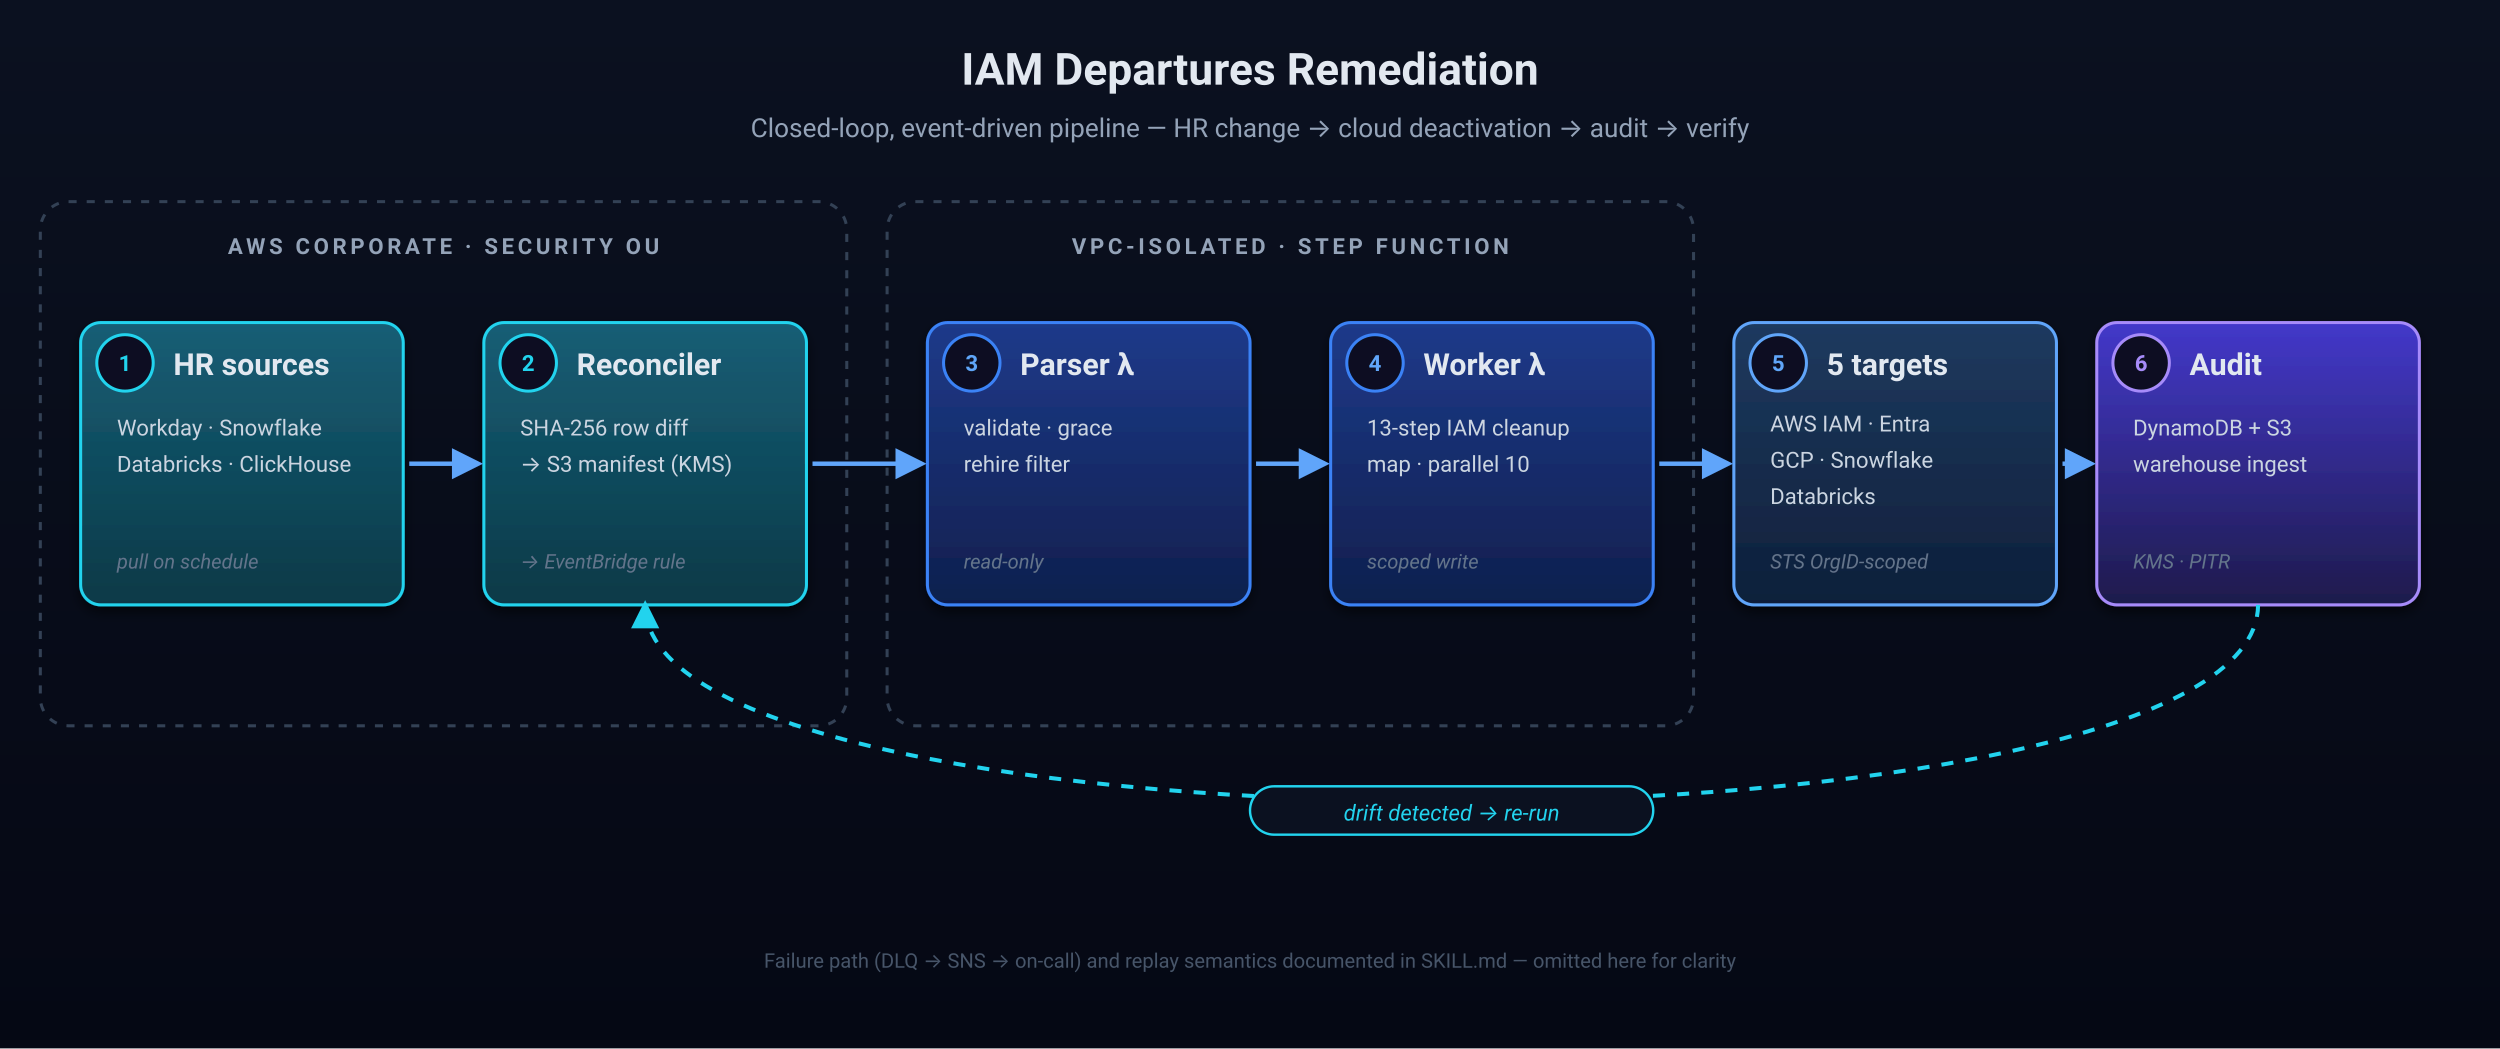
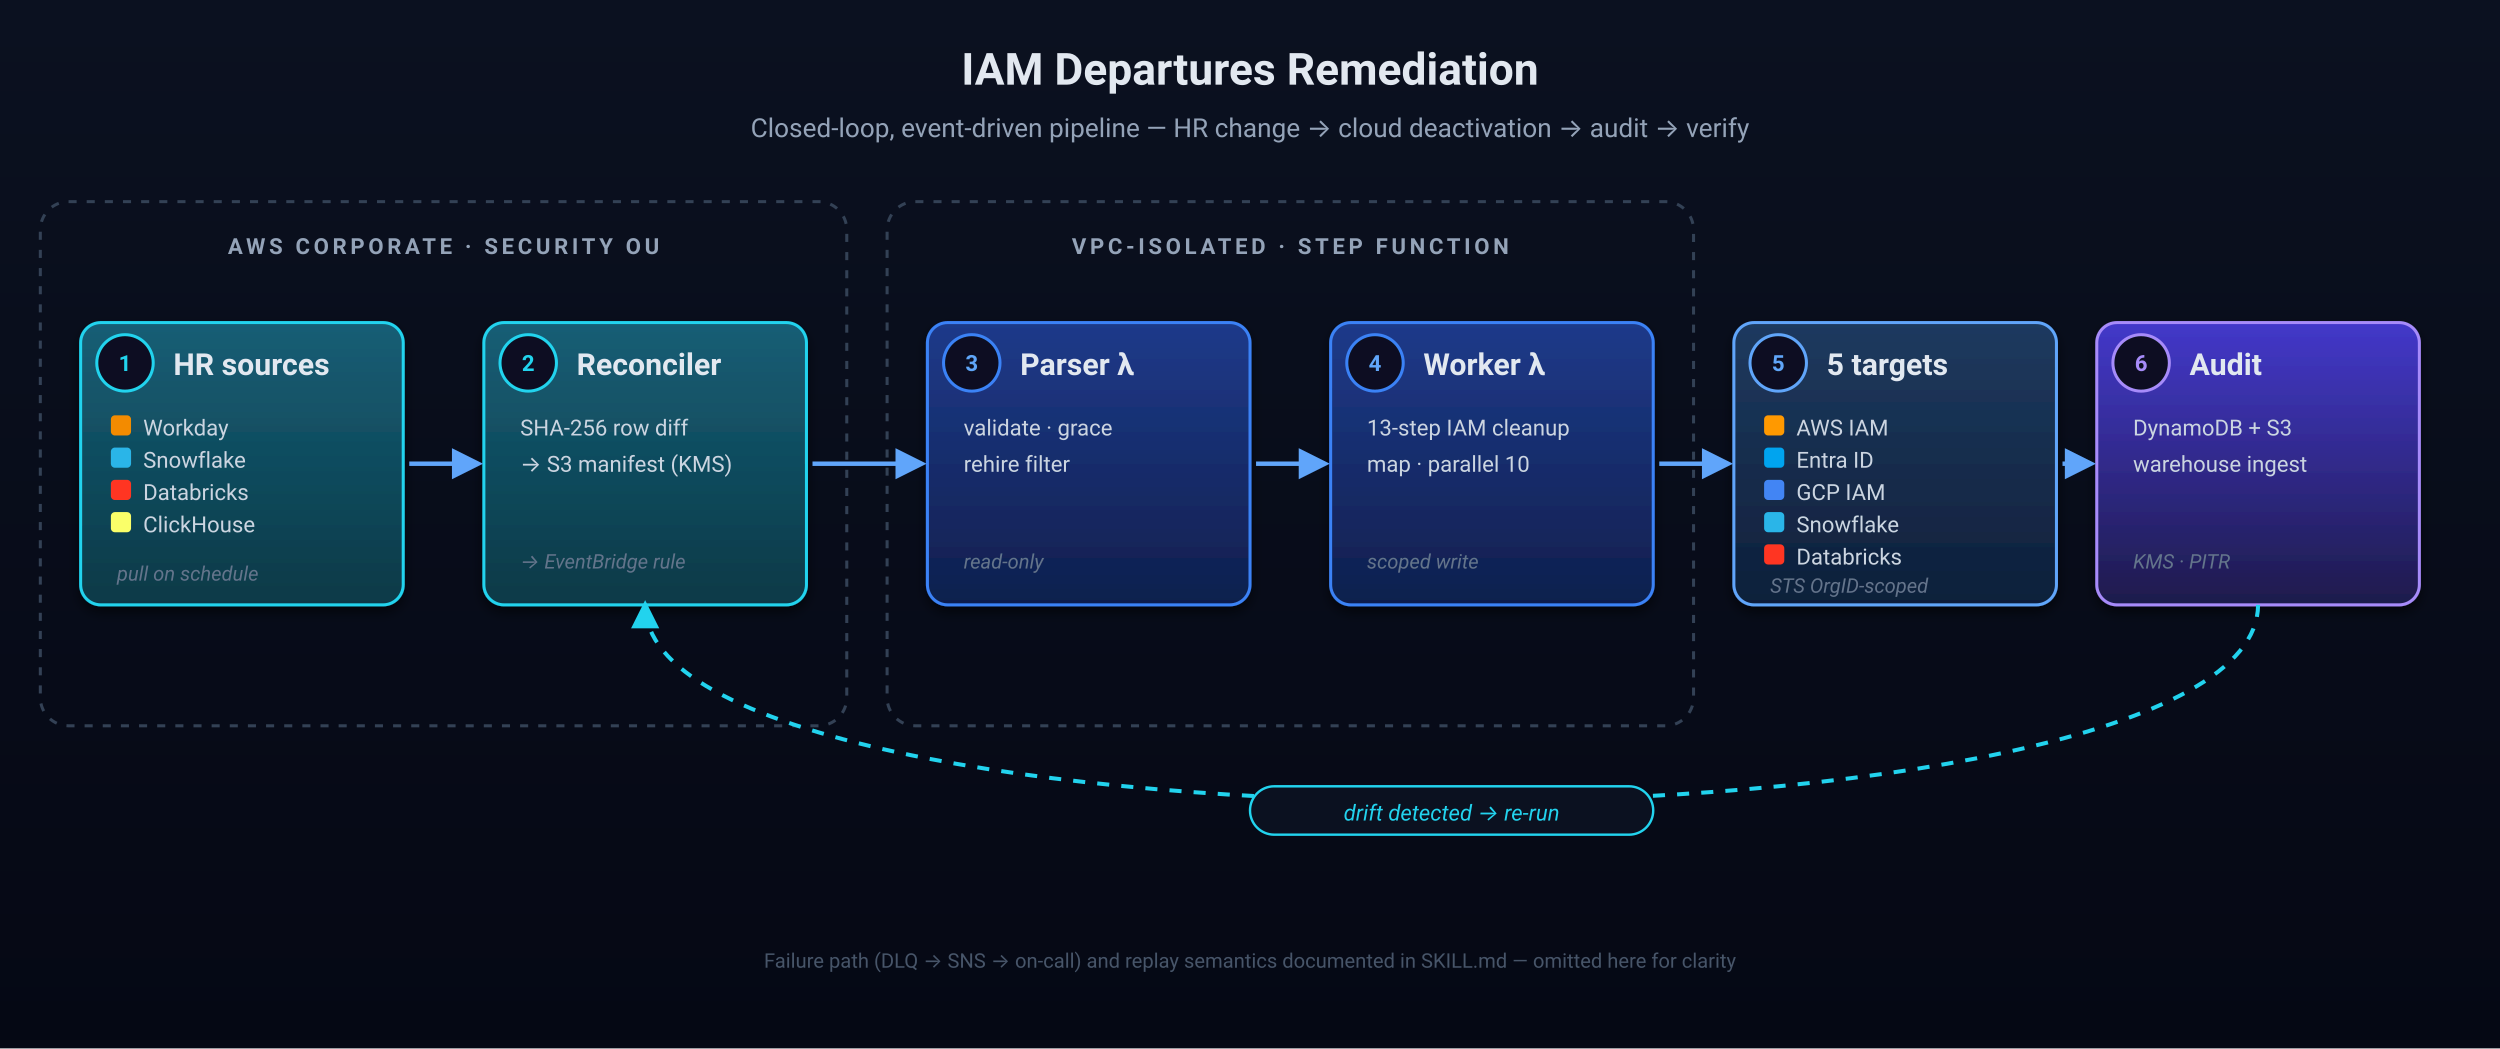
<svg xmlns="http://www.w3.org/2000/svg" viewBox="0 0 1240 520" role="img" aria-label="IAM Departures Remediation — closed-loop, event-driven pipeline architecture">
  <defs>
    <linearGradient id="bg" x1="0" y1="0" x2="0" y2="1">
      <stop offset="0" stop-color="#0b1120" />
      <stop offset="1" stop-color="#050814" />
    </linearGradient>
    <linearGradient id="gCorp" x1="0" y1="0" x2="0" y2="1">
      <stop offset="0" stop-color="#155e75" />
      <stop offset="1" stop-color="#0c3947" />
    </linearGradient>
    <linearGradient id="gVpc" x1="0" y1="0" x2="0" y2="1">
      <stop offset="0" stop-color="#1e3a8a" />
      <stop offset="1" stop-color="#0f1f4d" />
    </linearGradient>
    <linearGradient id="gTgt" x1="0" y1="0" x2="0" y2="1">
      <stop offset="0" stop-color="#1e3a5f" />
      <stop offset="1" stop-color="#0e1f3a" />
    </linearGradient>
    <linearGradient id="gAudit" x1="0" y1="0" x2="0" y2="1">
      <stop offset="0" stop-color="#4338ca" />
      <stop offset="1" stop-color="#1e1b4b" />
    </linearGradient>
    <marker id="arrow" viewBox="0 0 12 12" refX="10" refY="6" markerWidth="7" markerHeight="7" orient="auto">
      <path d="M 0 0 L 12 6 L 0 12 z" fill="#60a5fa" />
    </marker>
    <marker id="arrowDrift" viewBox="0 0 12 12" refX="10" refY="6" markerWidth="7" markerHeight="7" orient="auto">
      <path d="M 0 0 L 12 6 L 0 12 z" fill="#22d3ee" />
    </marker>
    <filter id="shadow" x="-30%" y="-30%" width="160%" height="160%">
      <feGaussianBlur in="SourceAlpha" stdDeviation="3" />
      <feOffset dx="0" dy="3" result="blur" />
      <feComponentTransfer>
        <feFuncA type="linear" slope="0.55" />
      </feComponentTransfer>
      <feMerge>
        <feMergeNode />
        <feMergeNode in="SourceGraphic" />
      </feMerge>
    </filter>
    <style>
      .ttl    { font-family: -apple-system, BlinkMacSystemFont, "Segoe UI", Roboto, "Helvetica Neue", sans-serif; }
      .h1     { font-size: 22px; font-weight: 700; fill: #e2e8f0; }
      .h2     { font-size: 13px; fill: #94a3b8; }
      .group  { font-size: 11px; font-weight: 600; fill: #94a3b8; letter-spacing: 1.8px; }
      .box-t  { font-size: 15px; font-weight: 600; fill: #e2e8f0; }
      .box-b  { font-size: 11px; fill: #cbd5e1; }
      .box-i  { font-size: 10px; fill: #64748b; font-style: italic; }
      .step-n { font-size: 11px; font-weight: 700; text-anchor: middle; }
      .drift  { font-size: 11px; fill: #22d3ee; font-style: italic; }
      .foot   { font-size: 10px; fill: #475569; }
    </style>
  </defs>
  <rect width="1240" height="520" fill="url(#bg)" />
  <g class="ttl">
    <text x="620" y="42" text-anchor="middle" class="h1">IAM Departures Remediation</text>
    <text x="620" y="68" text-anchor="middle" class="h2">Closed-loop, event-driven pipeline — HR change → cloud deactivation → audit → verify</text>
  </g>
  <g class="ttl">
    <rect x="20" y="100" width="400" height="260" rx="14" fill="none" stroke="#334155" stroke-width="1.5" stroke-dasharray="4 5" />
    <text x="220" y="126" text-anchor="middle" class="group">AWS CORPORATE  ·  SECURITY OU</text>
    <rect x="440" y="100" width="400" height="260" rx="14" fill="none" stroke="#334155" stroke-width="1.5" stroke-dasharray="4 5" />
    <text x="640" y="126" text-anchor="middle" class="group">VPC-ISOLATED  ·  STEP FUNCTION</text>
  </g>
  <g filter="url(#shadow)" class="ttl">
    <rect x="40" y="160" width="160" height="140" rx="10" fill="url(#gCorp)" stroke="#22d3ee" stroke-width="1.5" />
    <circle cx="62" cy="180" r="14" fill="#0b1120" stroke="#22d3ee" stroke-width="1.5" />
    <text x="62" y="184" class="step-n" fill="#22d3ee">1</text>
    <text x="86" y="186" class="box-t">HR sources</text>
-     <text x="58" y="216" class="box-b">Workday · Snowflake</text>
-     <text x="58" y="234" class="box-b">Databricks · ClickHouse</text>
-     <text x="58" y="282" class="box-i">pull on schedule</text>
+     <rect x="55" y="206" width="10" height="10" rx="2" fill="#F38B00" />
+     <text x="71" y="216" class="box-b">Workday</text>
+     <rect x="55" y="222" width="10" height="10" rx="2" fill="#29B5E8" />
+     <text x="71" y="232" class="box-b">Snowflake</text>
+     <rect x="55" y="238" width="10" height="10" rx="2" fill="#FF3621" />
+     <text x="71" y="248" class="box-b">Databricks</text>
+     <rect x="55" y="254" width="10" height="10" rx="2" fill="#FAFF69" />
+     <text x="71" y="264" class="box-b">ClickHouse</text>
+     <text x="58" y="288" class="box-i">pull on schedule</text>
  </g>
  <g filter="url(#shadow)" class="ttl">
    <rect x="240" y="160" width="160" height="140" rx="10" fill="url(#gCorp)" stroke="#22d3ee" stroke-width="1.5" />
    <circle cx="262" cy="180" r="14" fill="#0b1120" stroke="#22d3ee" stroke-width="1.5" />
    <text x="262" y="184" class="step-n" fill="#22d3ee">2</text>
    <text x="286" y="186" class="box-t">Reconciler</text>
    <text x="258" y="216" class="box-b">SHA-256 row diff</text>
    <text x="258" y="234" class="box-b">→ S3 manifest (KMS)</text>
    <text x="258" y="282" class="box-i">→ EventBridge rule</text>
  </g>
  <g filter="url(#shadow)" class="ttl">
    <rect x="460" y="160" width="160" height="140" rx="10" fill="url(#gVpc)" stroke="#3b82f6" stroke-width="1.5" />
    <circle cx="482" cy="180" r="14" fill="#0b1120" stroke="#3b82f6" stroke-width="1.5" />
    <text x="482" y="184" class="step-n" fill="#60a5fa">3</text>
    <text x="506" y="186" class="box-t">Parser λ</text>
    <text x="478" y="216" class="box-b">validate · grace</text>
    <text x="478" y="234" class="box-b">rehire filter</text>
    <text x="478" y="282" class="box-i">read-only</text>
  </g>
  <g filter="url(#shadow)" class="ttl">
    <rect x="660" y="160" width="160" height="140" rx="10" fill="url(#gVpc)" stroke="#3b82f6" stroke-width="1.5" />
    <circle cx="682" cy="180" r="14" fill="#0b1120" stroke="#3b82f6" stroke-width="1.5" />
    <text x="682" y="184" class="step-n" fill="#60a5fa">4</text>
    <text x="706" y="186" class="box-t">Worker λ</text>
    <text x="678" y="216" class="box-b">13-step IAM cleanup</text>
    <text x="678" y="234" class="box-b">map · parallel 10</text>
    <text x="678" y="282" class="box-i">scoped write</text>
  </g>
  <g filter="url(#shadow)" class="ttl">
    <rect x="860" y="160" width="160" height="140" rx="10" fill="url(#gTgt)" stroke="#60a5fa" stroke-width="1.5" />
    <circle cx="882" cy="180" r="14" fill="#0b1120" stroke="#60a5fa" stroke-width="1.5" />
    <text x="882" y="184" class="step-n" fill="#60a5fa">5</text>
    <text x="906" y="186" class="box-t">5 targets</text>
-     <text x="878" y="214" class="box-b">AWS IAM · Entra</text>
-     <text x="878" y="232" class="box-b">GCP · Snowflake</text>
-     <text x="878" y="250" class="box-b">Databricks</text>
-     <text x="878" y="282" class="box-i">STS OrgID-scoped</text>
+     <rect x="875" y="206" width="10" height="10" rx="2" fill="#FF9900" />
+     <text x="891" y="216" class="box-b">AWS IAM</text>
+     <rect x="875" y="222" width="10" height="10" rx="2" fill="#00A4EF" />
+     <text x="891" y="232" class="box-b">Entra ID</text>
+     <rect x="875" y="238" width="10" height="10" rx="2" fill="#4285F4" />
+     <text x="891" y="248" class="box-b">GCP IAM</text>
+     <rect x="875" y="254" width="10" height="10" rx="2" fill="#29B5E8" />
+     <text x="891" y="264" class="box-b">Snowflake</text>
+     <rect x="875" y="270" width="10" height="10" rx="2" fill="#FF3621" />
+     <text x="891" y="280" class="box-b">Databricks</text>
+     <text x="878" y="294" class="box-i">STS OrgID-scoped</text>
  </g>
  <g filter="url(#shadow)" class="ttl">
    <rect x="1040" y="160" width="160" height="140" rx="10" fill="url(#gAudit)" stroke="#a78bfa" stroke-width="1.5" />
    <circle cx="1062" cy="180" r="14" fill="#0b1120" stroke="#a78bfa" stroke-width="1.5" />
    <text x="1062" y="184" class="step-n" fill="#a78bfa">6</text>
    <text x="1086" y="186" class="box-t">Audit</text>
    <text x="1058" y="216" class="box-b">DynamoDB + S3</text>
    <text x="1058" y="234" class="box-b">warehouse ingest</text>
    <text x="1058" y="282" class="box-i">KMS · PITR</text>
  </g>
  <g>
    <line x1="203" y1="230" x2="237" y2="230" stroke="#60a5fa" stroke-width="2.2" marker-end="url(#arrow)" />
    <line x1="403" y1="230" x2="457" y2="230" stroke="#60a5fa" stroke-width="2.2" marker-end="url(#arrow)" />
    <line x1="623" y1="230" x2="657" y2="230" stroke="#60a5fa" stroke-width="2.2" marker-end="url(#arrow)" />
    <line x1="823" y1="230" x2="857" y2="230" stroke="#60a5fa" stroke-width="2.2" marker-end="url(#arrow)" />
    <line x1="1023" y1="230" x2="1037" y2="230" stroke="#60a5fa" stroke-width="2.2" marker-end="url(#arrow)" />
  </g>
  <path d="M 1120 300 C 1120 430, 320 430, 320 300" fill="none" stroke="#22d3ee" stroke-width="2" stroke-dasharray="6 6" marker-end="url(#arrowDrift)" />
  <g class="ttl">
    <rect x="620" y="390" width="200" height="24" rx="12" fill="#0b1120" stroke="#22d3ee" stroke-width="1.2" />
    <text x="720" y="407" text-anchor="middle" class="drift">drift detected → re-run</text>
  </g>
  <g class="ttl">
    <text x="620" y="480" text-anchor="middle" class="foot">Failure path (DLQ → SNS → on-call) and replay semantics documented in SKILL.md — omitted here for clarity</text>
  </g>
</svg>
